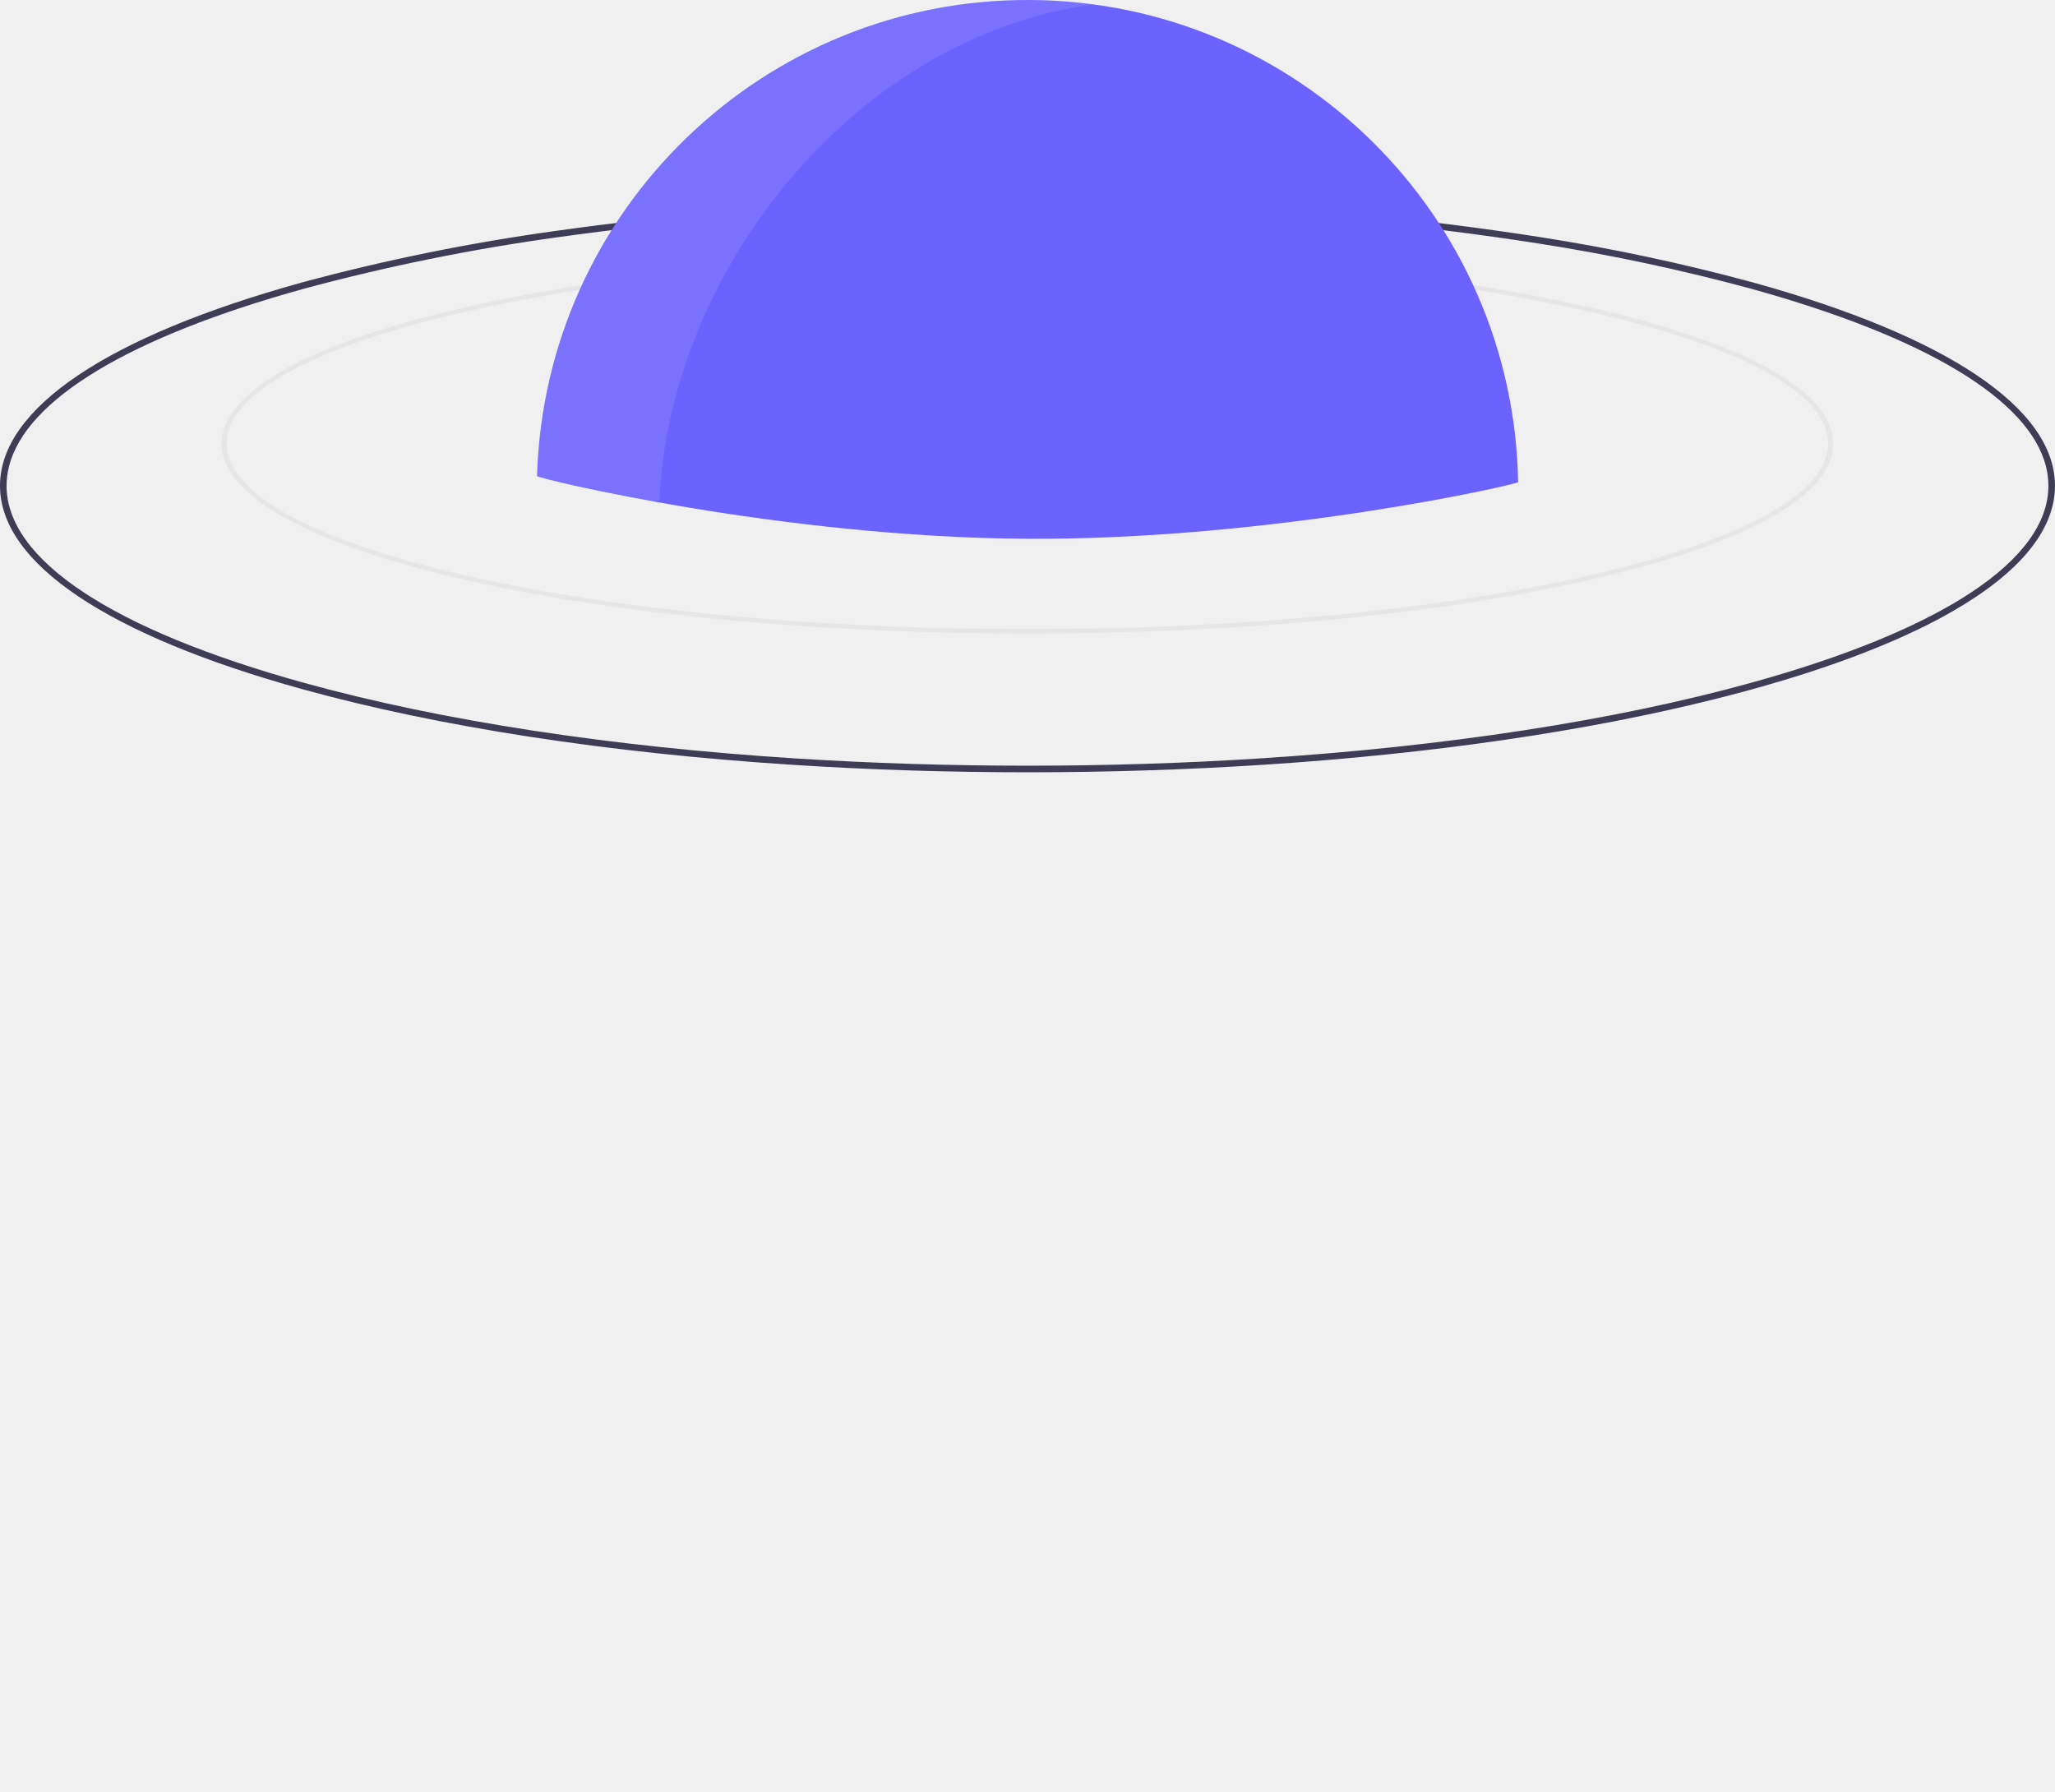
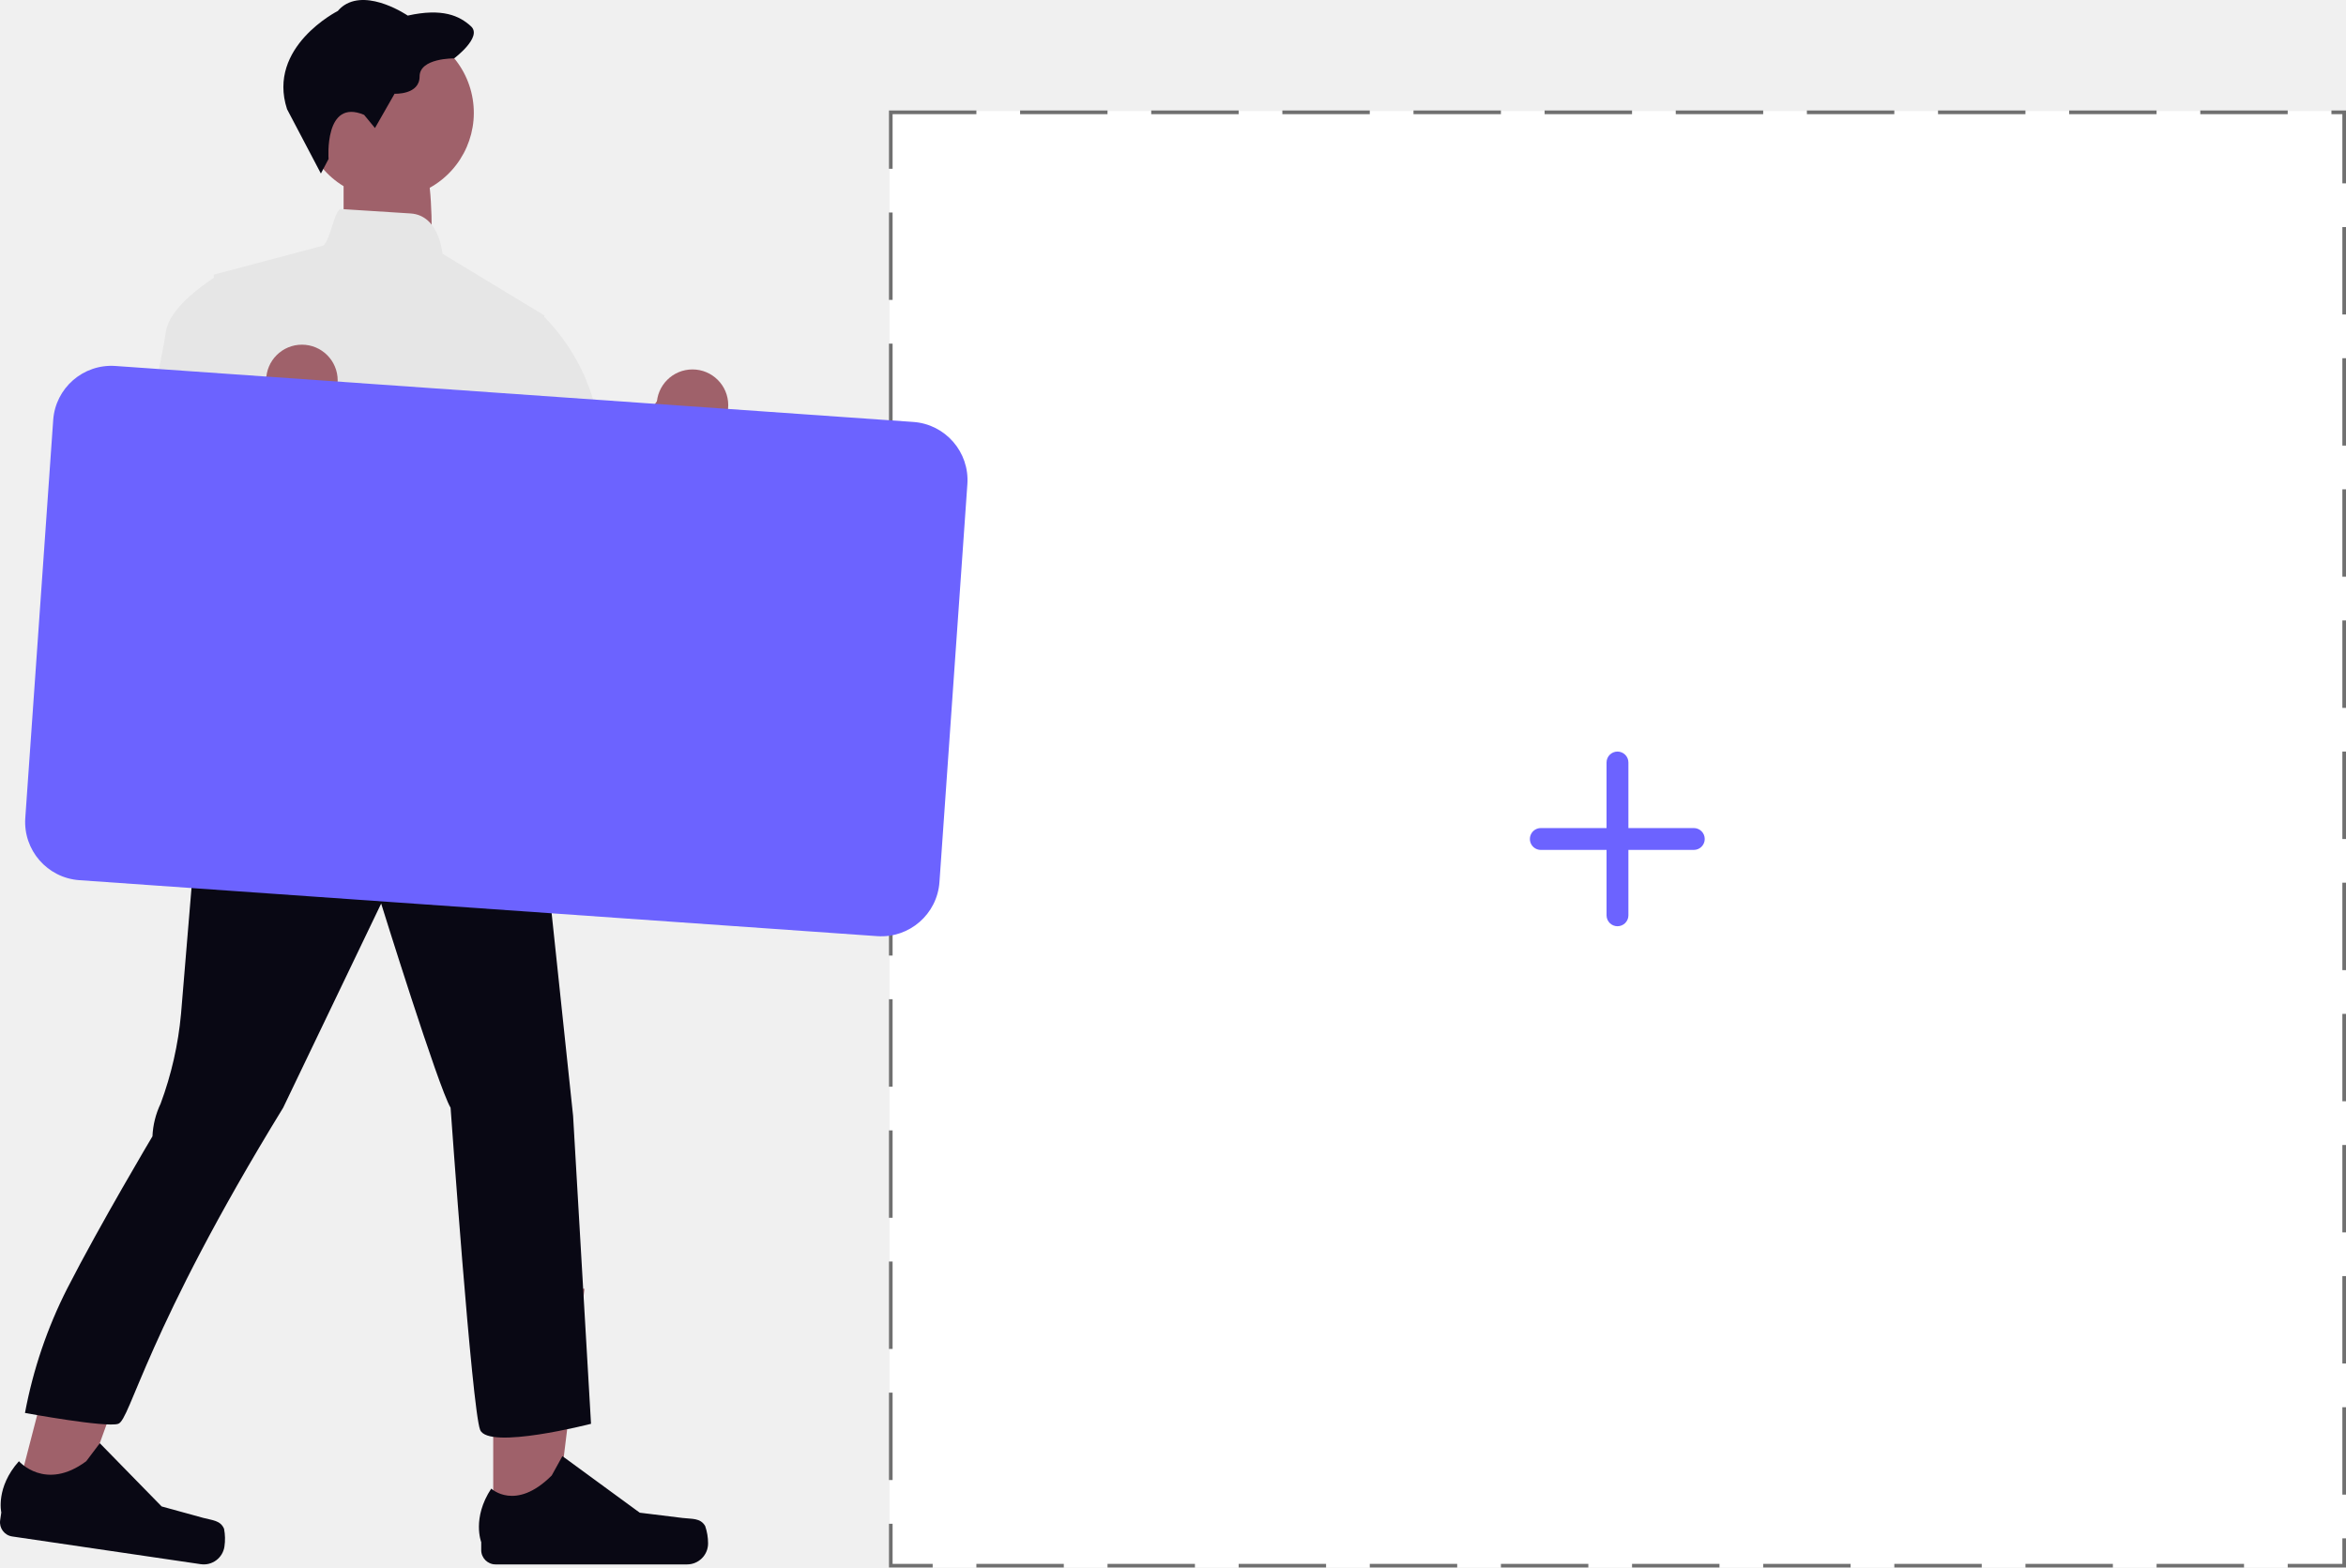
- <svg xmlns="http://www.w3.org/2000/svg" width="1009.318" height="880" viewBox="0 0 1009.318 880" role="img" aria-labelledby="title desc">
-   <g transform="translate(-638.103 -189)">
-     <g transform="translate(638.103 189)">
-       <path d="M938.848,244.246q-40.836-9.357-82.712-14.838-68.53-8.974-137.945-11.2c-19.24-.664-38.844-1.008-58.66-1.008-15.705,0-31.283.21-46.646.643q-67.6,1.687-134.673,9.617a921,921,0,0,0-98,16.789C305.1,261.8,263.733,285.317,263.733,310.469s41.368,48.673,116.481,66.223c52.824,12.35,117.953,20.767,188.918,24.626,29.291,1.609,59.572,2.418,90.4,2.418,30.928,0,61.31-.825,90.691-2.434,64.583-3.527,124.333-10.829,174.341-21.441.266-.064.52-.118.786-.171,3.375-.708,6.7-1.448,9.988-2.187,1.18-.279,2.347-.547,3.514-.815a1.412,1.412,0,0,1,.2-.054c1.117-.258,2.221-.526,3.323-.782,2.208-.536,4.389-1.061,6.533-1.609.105-.021.19-.043.28-.064,1.864-.472,3.691-.946,5.505-1.415,1.484-.4,2.956-.782,4.416-1.18q1.6-.434,3.154-.868,1.142-.315,2.246-.631c1-.279,2-.568,2.993-.858.421-.118.841-.236,1.243-.365.946-.268,1.878-.547,2.8-.825,1-.3,2-.611,2.993-.912.825-.247,1.65-.5,2.461-.761.684-.225,1.357-.44,2.043-.654,1.864-.59,3.691-1.2,5.493-1.8.9-.315,1.8-.611,2.688-.922s1.763-.611,2.628-.922q2.131-.756,4.187-1.512c.659-.258,1.332-.5,1.979-.736.5-.193.977-.375,1.472-.568.355-.128.711-.268,1.051-.407,1.281-.493,2.55-1,3.792-1.5q7.156-2.894,13.358-5.918c25.942-12.554,39.631-26.481,39.631-40.954C1055.328,285.318,1013.96,261.8,938.848,244.246Zm-.685,130.388c-52.884,12.361-118.193,20.777-189.351,24.6-28.937,1.555-58.849,2.358-89.283,2.358-30.332,0-60.143-.794-88.991-2.348-71.269-3.817-136.678-12.233-189.64-24.616-73.92-17.282-114.628-40.064-114.628-64.165a22.089,22.089,0,0,1,.939-6.314c6.469-21.742,46.26-42.09,113.689-57.85a920.293,920.293,0,0,1,97.252-16.693q67.377-7.966,135.484-9.648,22.683-.631,45.9-.621c19.549,0,38.882.332,57.885.976q69.706,2.2,138.745,11.257,41.451,5.446,82,14.731c67.412,15.76,107.2,36.1,113.677,57.825a21.821,21.821,0,0,1,.951,6.336c0,24.1-40.709,46.883-114.629,64.165Z" transform="translate(-154.875 -92.607)" fill="#e6e6e6" />
-       <path d="M1124.528,258.006a970.7,970.7,0,0,0-105.461-22.386,1525.868,1525.868,0,0,0-175.885-16.9c-24.538-1-49.528-1.52-74.793-1.52-20.024,0-39.888.324-59.475.97A1574.333,1574.333,0,0,0,537.2,232.676a1009.749,1009.749,0,0,0-124.947,25.329c-95.78,26.482-148.522,61.967-148.522,99.913s52.743,73.434,148.522,99.912c67.353,18.633,150.394,31.331,240.876,37.153,37.348,2.427,75.957,3.656,115.261,3.656,39.434,0,78.173-1.246,115.635-3.671,82.346-5.322,158.529-16.336,222.29-32.349.34-.1.663-.178,1-.259,4.3-1.067,8.54-2.184,12.73-3.3,1.5-.421,2.992-.825,4.481-1.229a1.584,1.584,0,0,1,.257-.081c1.425-.388,2.831-.793,4.238-1.181,2.815-.809,5.6-1.6,8.33-2.427.129-.033.243-.065.356-.1,2.377-.712,4.707-1.424,7.02-2.135,1.892-.6,3.769-1.181,5.629-1.779q2.038-.655,4.028-1.31c.97-.324,1.925-.631,2.863-.955,1.277-.421,2.556-.857,3.816-1.294.534-.178,1.068-.355,1.586-.55,1.213-.4,2.394-.825,3.575-1.246,1.277-.453,2.556-.922,3.816-1.375,1.051-.372,2.1-.76,3.138-1.148.874-.34,1.732-.663,2.605-.986,2.377-.889,4.707-1.811,7-2.718,1.148-.469,2.3-.922,3.428-1.391,1.116-.453,2.249-.922,3.349-1.391q2.717-1.141,5.338-2.28c.841-.388,1.7-.76,2.523-1.115.631-.291,1.246-.566,1.877-.857.452-.195.906-.4,1.343-.615,1.633-.744,3.251-1.5,4.836-2.265q9.124-4.367,17.032-8.928c33.078-18.94,50.531-39.952,50.531-61.788C1273.045,319.972,1220.3,284.488,1124.528,258.006Zm-.874,196.719c-67.437,18.65-150.705,31.347-241.426,37.122-36.895,2.346-75.035,3.559-113.839,3.559-38.674,0-76.686-1.2-113.467-3.542-90.871-5.758-174.268-18.456-241.8-37.137-94.251-26.074-146.156-60.445-146.156-96.807a39.015,39.015,0,0,1,1.2-9.527c8.249-32.8,58.989-63.5,144.958-87.279a1008.978,1008.978,0,0,1,124-25.184,1578.705,1578.705,0,0,1,172.747-14.557q28.921-.946,58.521-.938c24.926,0,49.576.5,73.806,1.472A1522.687,1522.687,0,0,1,1019.1,238.888a968.606,968.606,0,0,1,104.554,22.224c85.953,23.777,136.678,54.461,144.942,87.248a38.517,38.517,0,0,1,1.214,9.559C1269.81,394.28,1217.905,428.651,1123.655,454.725Z" transform="translate(-263.734 -119.34)" fill="#3f3d56" />
-       <path d="M673.025,346.819c-120.495-.736-240.237-29.7-240.194-30.782C436.721,185.21,544.319,81.4,675.2,82.2S912.4,188.116,914.7,318.98C914.713,320.08,793.522,347.559,673.025,346.819Z" transform="translate(-169.066 -82.198)" fill="#6c63ff" />
-       <g transform="translate(263.681 0)" opacity="0.1">
-         <path d="M705.628,82.973A241.078,241.078,0,0,0,432.384,314.644c-.049,1.084-.064,2.168-.081,3.251,20.965-3.008,37.82,11.1,60.109,8.942C498.037,210.791,590.5,98.585,705.629,82.973Z" transform="translate(-432.303 -80.802)" fill="#fff" />
-       </g>
-     </g>
+ <svg xmlns="http://www.w3.org/2000/svg" width="960" height="641.453" viewBox="0 0 960 641.453" role="img" artist="Katerina Limpitsouni" source="https://undraw.co/">
+   <g transform="translate(-841.956 -428.663)">
+     <rect width="596" height="596" transform="translate(1205.956 474.116)" fill="#fff" />
+     <path d="M53.661,0H89.435V1.491H53.661Zm53.661,0H143.1V1.491H107.322Zm53.661,0h35.774V1.491H160.983Zm53.661,0h35.774V1.491H214.644ZM268.3,0h35.774V1.491H268.3Zm53.661,0H357.74V1.491H321.966Zm53.661,0H411.4V1.491H375.627Zm53.661,0h35.774V1.491H429.287Zm53.661,0h35.774V1.491H482.948Zm53.661,0h35.774V1.491H536.609ZM590.27,0h5.962V29.812h-1.491V1.491H590.27Zm4.472,47.7h1.491V83.473h-1.491Zm0,53.661h1.491v35.774h-1.491Zm0,53.661h1.491v35.774h-1.491Zm0,53.661h1.491v35.774h-1.491Zm0,53.661h1.491v35.774h-1.491Zm0,53.661h1.491v35.774h-1.491Zm0,53.661h1.491v35.774h-1.491Zm0,53.661h1.491V459.1h-1.491Zm0,53.661h1.491V512.76h-1.491Zm0,53.661h1.491v35.774h-1.491Zm0,53.661h1.491v11.925H572.383v-1.491h22.359Zm-76.02,10.434H554.5v1.491H518.722Zm-53.661,0h35.774v1.491H465.061Zm-53.661,0h35.774v1.491H411.4Zm-53.661,0h35.774v1.491H357.74Zm-53.661,0h35.774v1.491H304.079Zm-53.661,0h35.774v1.491H250.418Zm-53.661,0h35.774v1.491H196.757Zm-53.661,0H178.87v1.491H143.1Zm-53.661,0h35.774v1.491H89.435Zm-53.661,0H71.548v1.491H35.774ZM0,578.346H1.491v16.4h16.4v1.491H0Zm0-53.661H1.491v35.774H0Zm0-53.661H1.491V506.8H0Zm0-53.661H1.491v35.774H0ZM0,363.7H1.491v35.774H0Zm0-53.661H1.491v35.774H0ZM0,256.38H1.491v35.774H0Zm0-53.661H1.491v35.774H0Zm0-53.661H1.491v35.774H0ZM0,95.4H1.491v35.774H0ZM0,41.736H1.491V77.51H0ZM0,0H35.774V1.491H1.491V23.849H0Z" transform="translate(1205.724 473.883)" fill="#707070" />
+     <path d="M39.774,4a4.472,4.472,0,0,1,4.472,4.472V35.3h26.83a4.472,4.472,0,0,1,0,8.943H44.246v26.83a4.472,4.472,0,0,1-8.943,0V44.246H8.472a4.472,4.472,0,1,1,0-8.943H35.3V8.472A4.472,4.472,0,0,1,39.774,4" transform="translate(1464.066 732.225)" fill="#6c63ff" />
+     <path d="M63.7,546.533l24.915,3.661,26.98-74.678-29.37-15.885Z" transform="translate(784.499 495.814)" fill="#9f616a" />
+     <path d="M151.118,536.837h0a21.623,21.623,0,0,1,.149,7.217h0a8.547,8.547,0,0,1-9.7,7.213L64.407,539.922a5.831,5.831,0,0,1-4.919-6.617l.473-3.212s-2.4-10.216,7.211-20.962c0,0,10.807,12.45,27.547,0l5.554-7.366,25.3,25.874,16.955,4.664c3.71,1.021,7.138.976,8.6,4.534Z" transform="translate(782.531 517.496)" fill="#090814" />
+     <path d="M94.086,556.285H119.4l12.039-97.633H94.08Z" transform="translate(949.701 497.399)" fill="#9f616a" />
+     <path d="M182.668,533.89h0a21.729,21.729,0,0,1,1.2,7.155h0a8.59,8.59,0,0,1-8.59,8.59H96.9a5.861,5.861,0,0,1-5.861-5.861v-3.263s-3.876-9.808,4.105-21.9c0,0,9.921,9.465,24.744-5.366l4.372-7.921L155.9,528.473l17.541,2.158c3.838.473,7.24-.073,9.215,3.251Z" transform="translate(947.837 519.221)" fill="#090814" />
+     <path d="M16.9,90.494V65.107a35.093,35.093,0,1,1,35.245.667c1.589,14.833.341,33.245.341,33.245Z" transform="translate(965.657 439.744)" fill="#9f616a" />
+     <path d="M409.292,442.046s-7.784,93.583-9.455,113.637a142.614,142.614,0,0,1-8.355,36.764,34.568,34.568,0,0,0-3.342,13.369s-21.4,35.947-34.86,62.255a188.838,188.838,0,0,0-17.3,50.948s33.139,6.112,38.159,4.442,11.477-38.08,67.485-129.342l40.107-83.556s23.4,75.2,28.409,83.556c0,0,8.748,123.462,12.09,131.818s45.378-2.476,45.378-2.476l-7.335-126-15.04-142.045-76.871-23.4Z" transform="translate(516.199 287.857)" fill="#090814" />
+     <path d="M24.592,220.713s3.344-11.7,0-13.371,8.357-5.009,5.015-13.367S36.291,140.5,36.291,140.5L33.733,97.013l-2.814,4.221L0,98.73S8.358,61.97,10.028,50.269c1.339-9.382,14.488-18.759,19.655-22.113l-.076-1.293,44.1-11.7c1.626.1,2.921-3.739,4.166-7.583S80.308-.092,81.73,0c13.459.867,22.424,1.435,28.4,1.808,11.9.741,13.061,16.457,13.061,16.457l41.778,25.31-.124.534A81.393,81.393,0,0,1,186.69,85.357c5.012,26.74,0,25.085,0,25.085l-33.423,16.692-5.5-10.571-4.529,10.568c10.028,30.081,13.546,74.442,11.7,80.213l6.683,21.724a169.721,169.721,0,0,1-56.113,9.322C59.069,238.39,24.592,220.713,24.592,220.713Z" transform="translate(899.799 514.203)" fill="#e6e6e6" />
+     <path d="M524.97,341.55s-15.04,63.5,3.342,63.5,61.831-71.858,61.831-71.858l-15.034-18.377-26.994,37.479-1.413-19.1Z" transform="translate(539.191 273.15)" fill="#9f616a" />
+     <circle cx="14.632" cy="14.632" r="14.632" transform="translate(1110.694 579.842)" fill="#9f616a" />
+     <path d="M382.97,332.549s-15.04,63.5,3.342,63.5,61.831-71.858,61.831-71.858l-15.034-18.377-14.5,20.123-12.5,17.352-1.413-19.1Z" transform="translate(521.368 272.02)" fill="#9f616a" />
+     <circle cx="14.632" cy="14.632" r="14.632" transform="translate(950.873 569.712)" fill="#9f616a" />
+     <path d="M23.849,0H350.985a23.849,23.849,0,0,1,23.849,23.849V186.995a23.849,23.849,0,0,1-23.849,23.849H23.849A23.849,23.849,0,0,1,0,186.995V23.849A23.849,23.849,0,0,1,23.849,0Z" transform="matrix(0.998, 0.07, -0.07, 0.998, 865.395, 576.763)" fill="#6c63ff" />
+     <path d="M216.737,47.078l4.435,5.377,8.022-14.037s10.239.527,10.239-7.072,14.123-7.39,14.123-7.39,11.673-8.73,6.929-13.109S248.731,3.3,234.58,6.44c0,0-15.848-10.856-25.989-4.245a12.435,12.435,0,0,0-2.611,2.347s-29.128,14.662-20.786,40.2l13.847,26.323,3.142-5.954s-1.9-25.011,14.563-18.043Z" transform="translate(774.225 428.603)" fill="#090814" />
  </g>
</svg>
